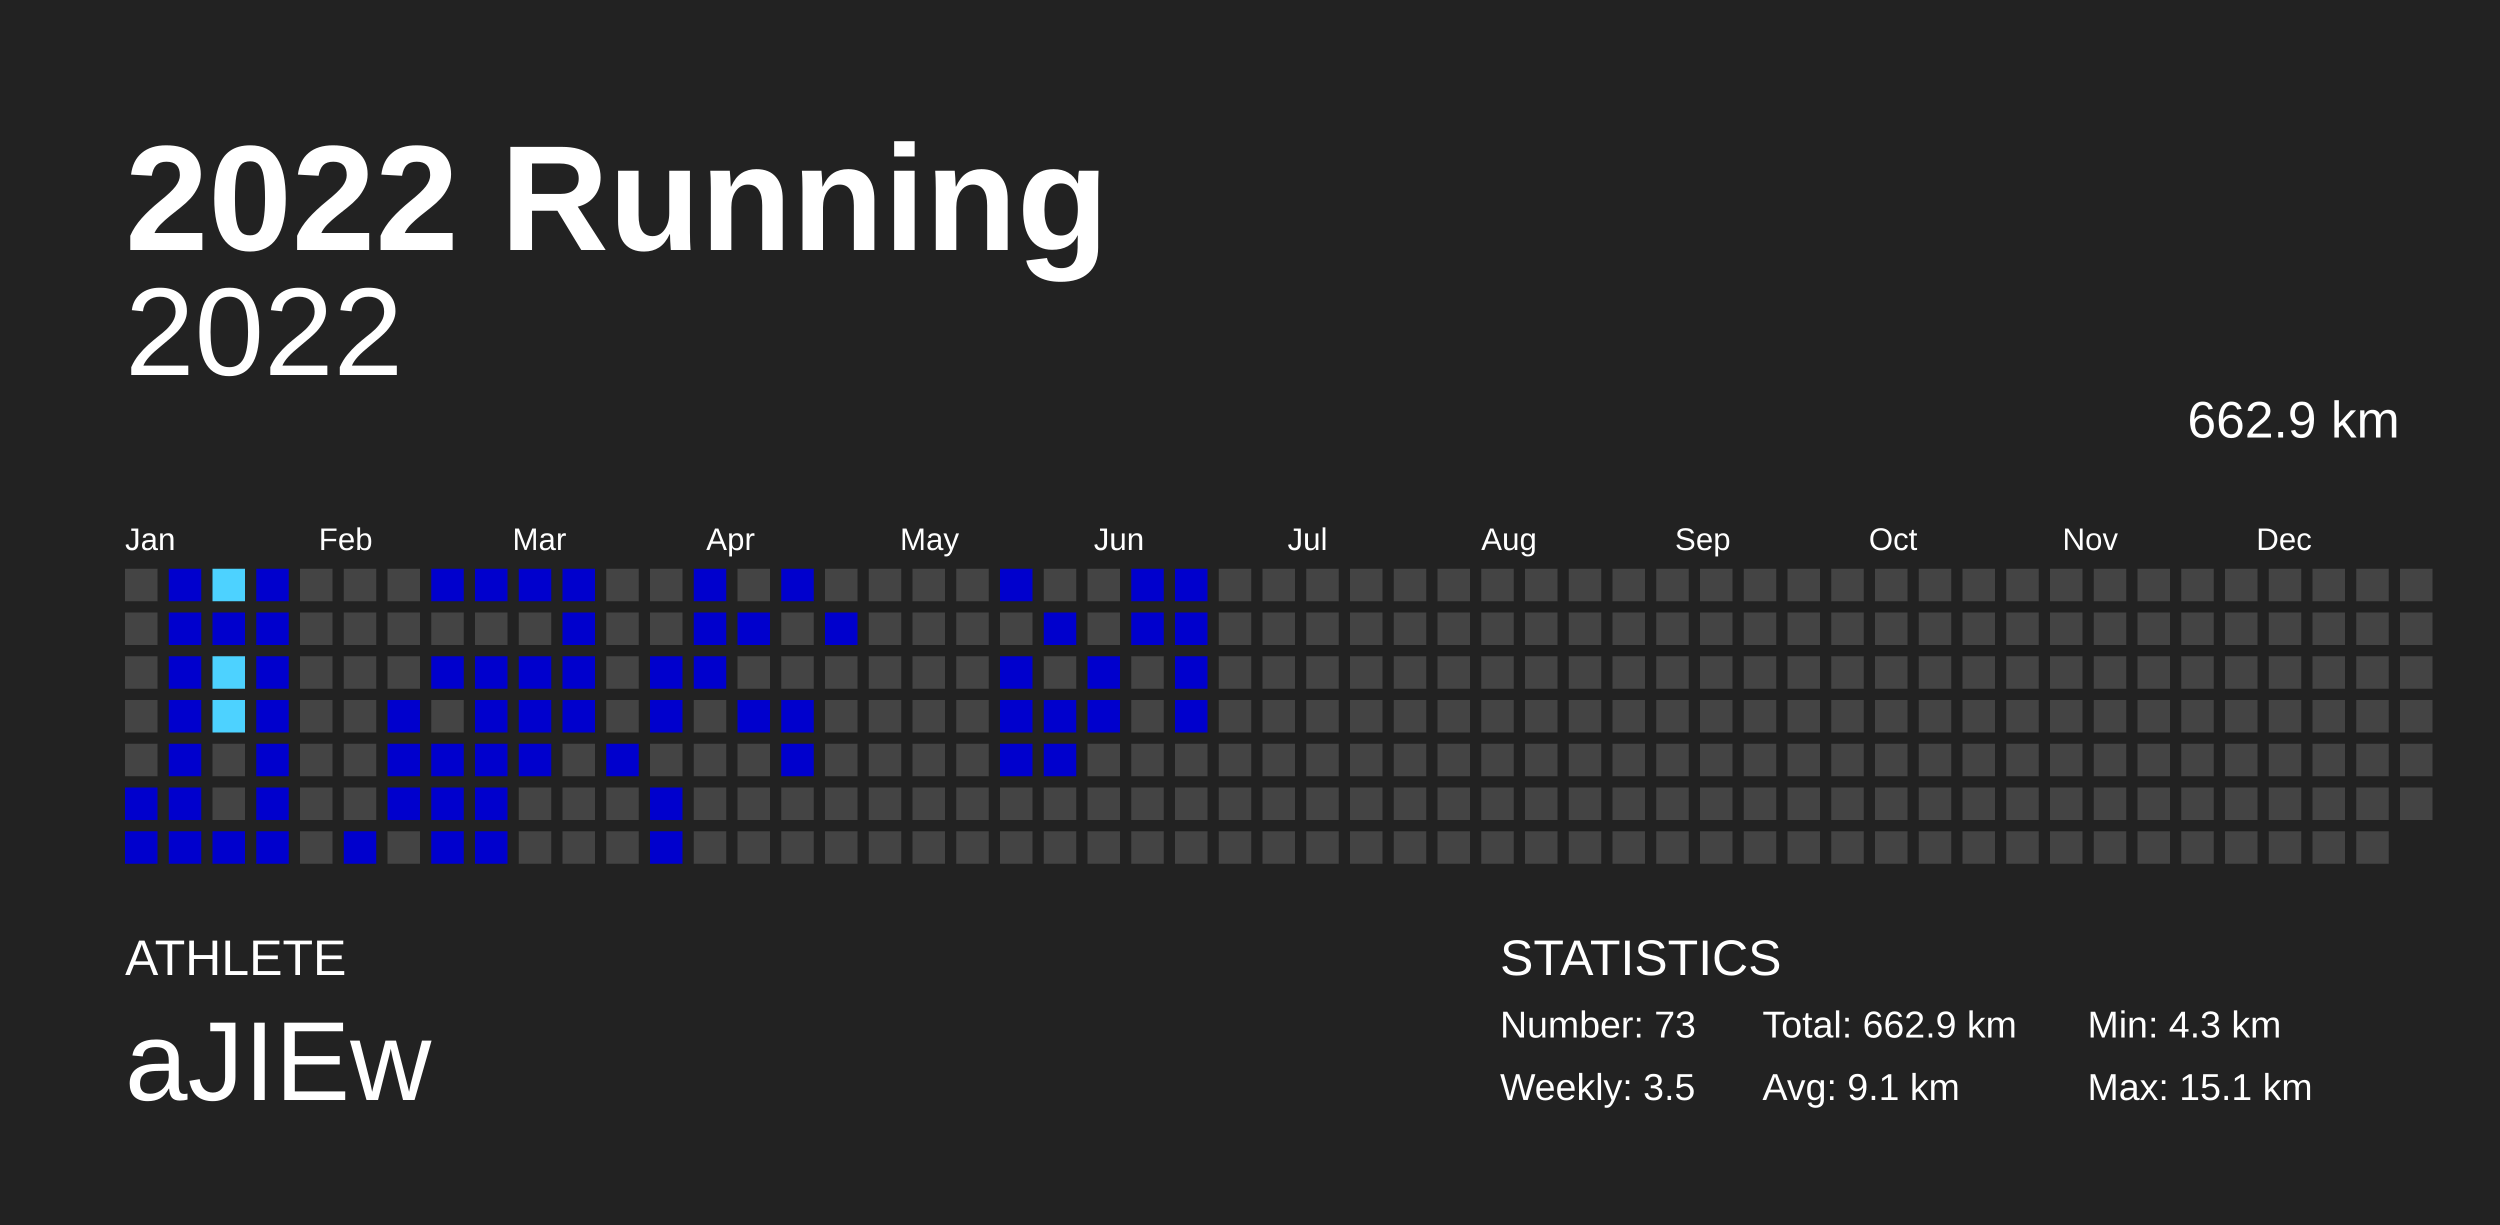
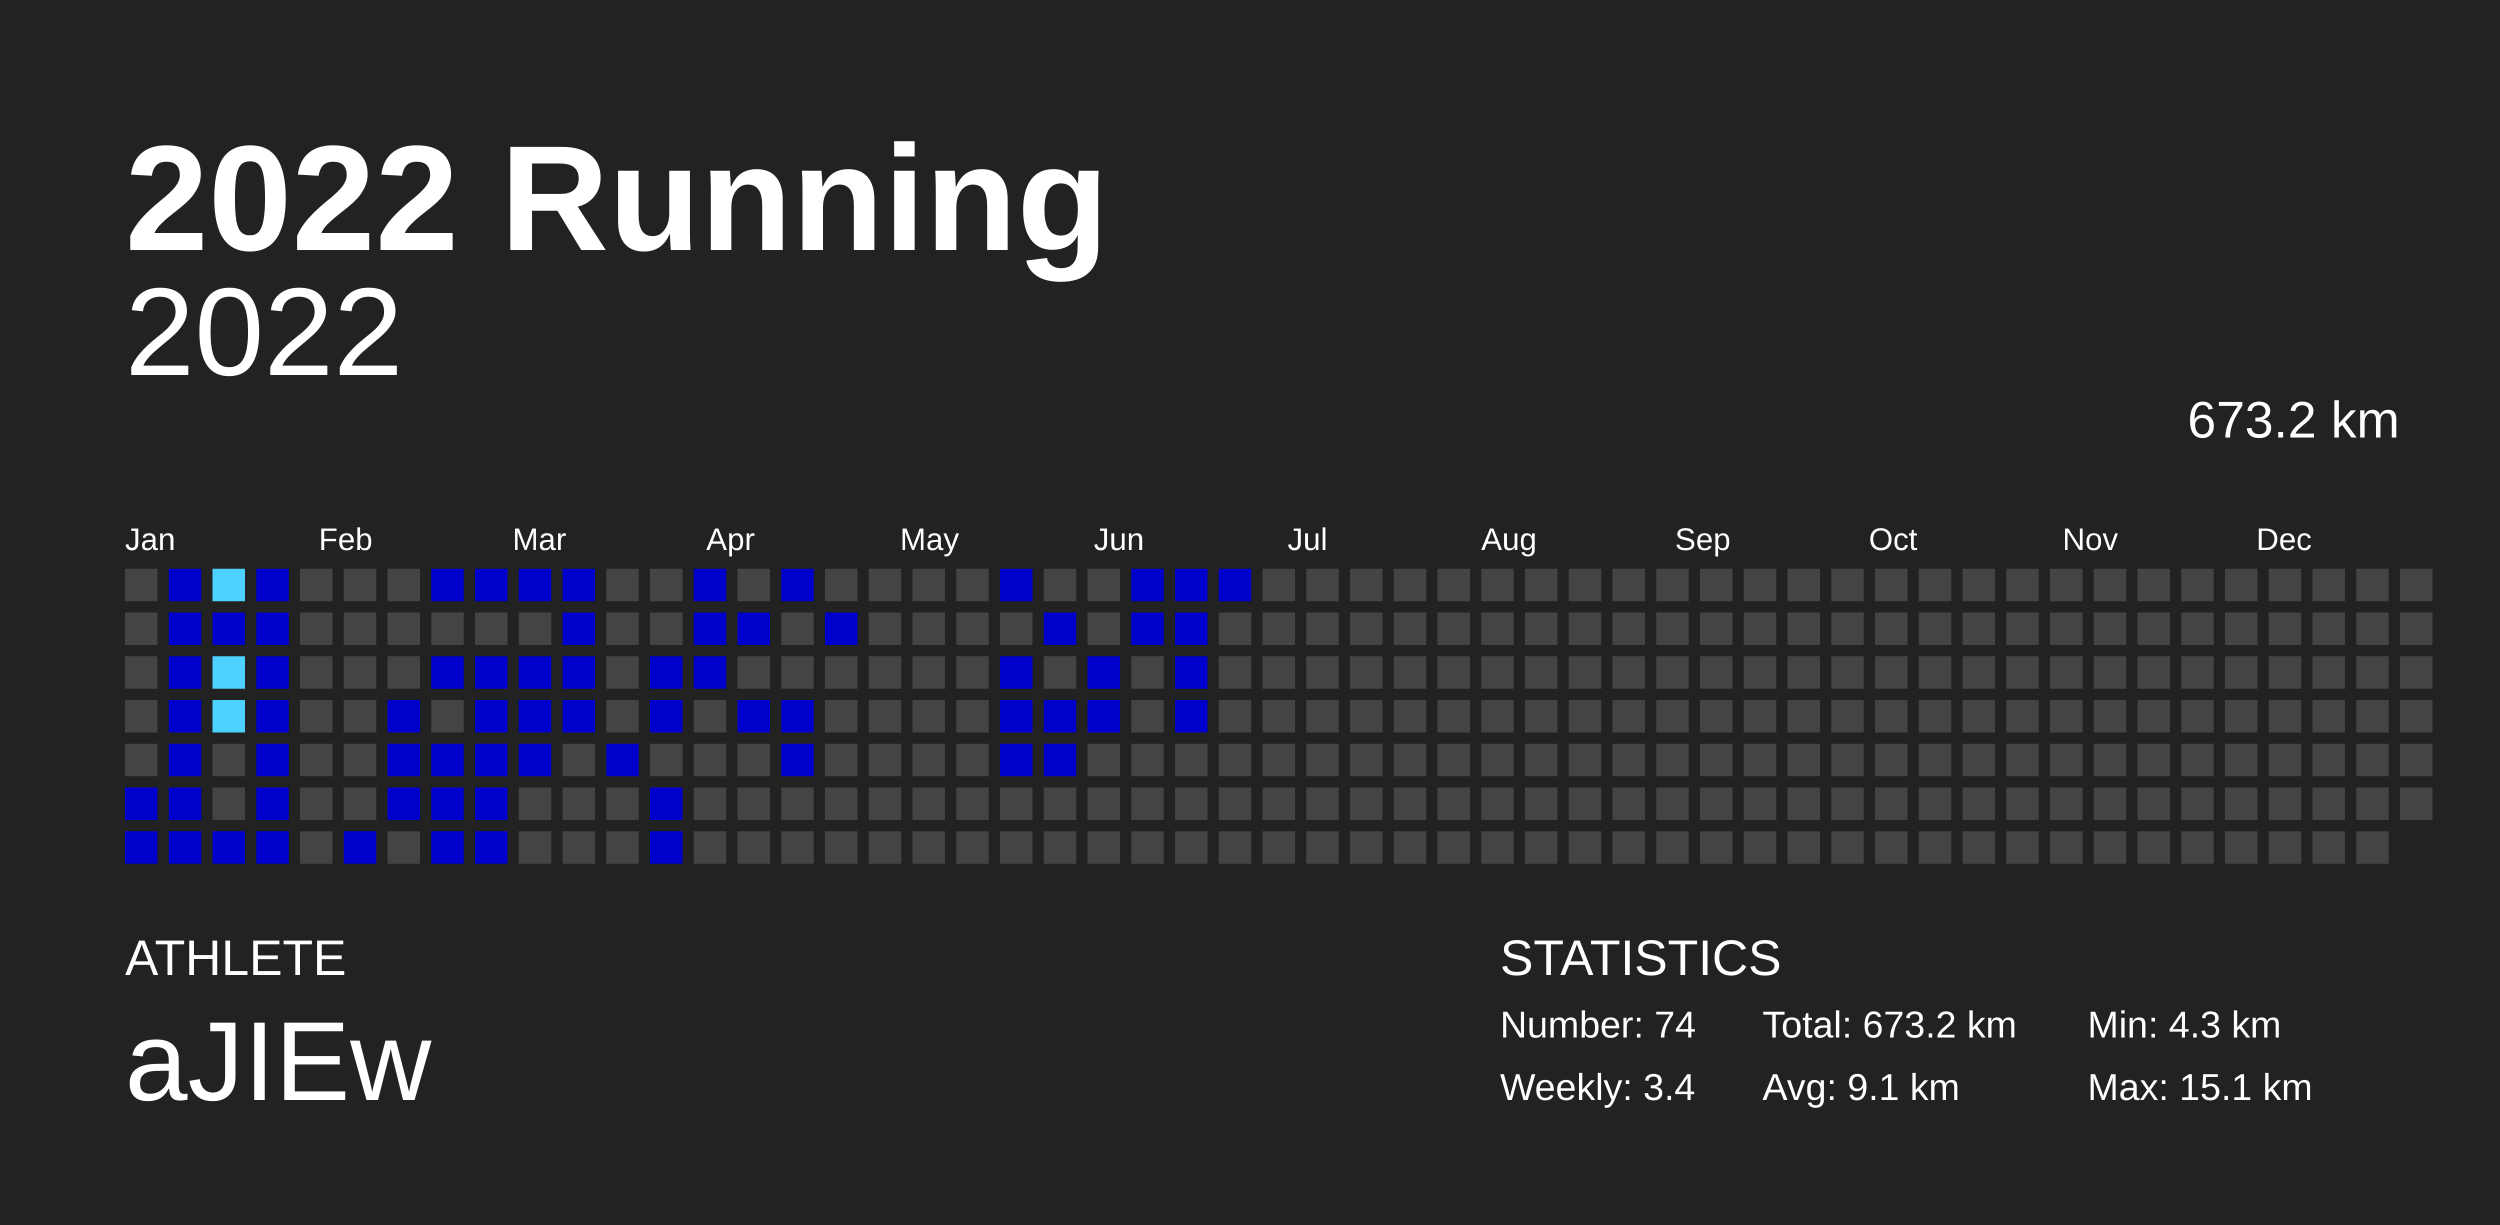
<svg xmlns="http://www.w3.org/2000/svg" baseProfile="full" height="98mm" version="1.1" viewBox="0,0,200,98" width="200mm">
  <defs />
  <rect fill="#222222" height="98" width="200" x="0" y="0" />
  <text fill="#FFFFFF" style="font-size:12px; font-family:Arial; font-weight:bold;" x="10" y="20">2022 Running</text>
  <text fill="#FFFFFF" style="font-size:4px; font-family:Arial" x="10" y="78">ATHLETE</text>
  <text fill="#FFFFFF" style="font-size:9px; font-family:Arial" x="10" y="88">aJIEw</text>
  <text fill="#FFFFFF" style="font-size:4px; font-family:Arial" x="120" y="78">STATISTICS</text>
-   <text fill="#FFFFFF" style="font-size:3px; font-family:Arial" x="120" y="83">Number: 73</text>
-   <text fill="#FFFFFF" style="font-size:3px; font-family:Arial" x="120" y="88">Weekly: 3.5</text>
-   <text fill="#FFFFFF" style="font-size:3px; font-family:Arial" x="141" y="83">Total: 662.9 km</text>
+   <text fill="#FFFFFF" style="font-size:3px; font-family:Arial" x="120" y="83">Number: 74</text>
+   <text fill="#FFFFFF" style="font-size:3px; font-family:Arial" x="120" y="88">Weekly: 3.4</text>
+   <text fill="#FFFFFF" style="font-size:3px; font-family:Arial" x="141" y="83">Total: 673.2 km</text>
  <text fill="#FFFFFF" style="font-size:3px; font-family:Arial" x="141" y="88">Avg: 9.1 km</text>
  <text fill="#FFFFFF" style="font-size:3px; font-family:Arial" x="167" y="83">Min: 4.3 km</text>
  <text fill="#FFFFFF" style="font-size:3px; font-family:Arial" x="167" y="88">Max: 15.1 km</text>
  <text alignment-baseline="hanging" fill="#FFFFFF" style="font-size:10.0px; font-family:Arial;" x="10" y="30">2022</text>
-   <text alignment-baseline="hanging" fill="#FFFFFF" style="font-size:4.125px; font-family:Arial;" x="175" y="35">662.9 km</text>
+   <text alignment-baseline="hanging" fill="#FFFFFF" style="font-size:4.125px; font-family:Arial;" x="175" y="35">673.2 km</text>
  <text fill="#FFFFFF" style="font-size:2.5px; font-family:Arial" x="10.0" y="44">Jan</text>
  <text fill="#FFFFFF" style="font-size:2.5px; font-family:Arial" x="25.5" y="44">Feb</text>
  <text fill="#FFFFFF" style="font-size:2.5px; font-family:Arial" x="41.0" y="44">Mar</text>
  <text fill="#FFFFFF" style="font-size:2.5px; font-family:Arial" x="56.5" y="44">Apr</text>
  <text fill="#FFFFFF" style="font-size:2.5px; font-family:Arial" x="72.0" y="44">May</text>
  <text fill="#FFFFFF" style="font-size:2.5px; font-family:Arial" x="87.5" y="44">Jun</text>
  <text fill="#FFFFFF" style="font-size:2.5px; font-family:Arial" x="103.0" y="44">Jul</text>
  <text fill="#FFFFFF" style="font-size:2.5px; font-family:Arial" x="118.5" y="44">Aug</text>
  <text fill="#FFFFFF" style="font-size:2.5px; font-family:Arial" x="134.0" y="44">Sep</text>
  <text fill="#FFFFFF" style="font-size:2.5px; font-family:Arial" x="149.5" y="44">Oct</text>
  <text fill="#FFFFFF" style="font-size:2.5px; font-family:Arial" x="165.0" y="44">Nov</text>
  <text fill="#FFFFFF" style="font-size:2.5px; font-family:Arial" x="180.5" y="44">Dec</text>
  <rect fill="#444444" height="2.6" width="2.6" x="10.0" y="45.5" />
  <rect fill="#444444" height="2.6" width="2.6" x="10.0" y="49.0" />
  <rect fill="#444444" height="2.6" width="2.6" x="10.0" y="52.5" />
  <rect fill="#444444" height="2.6" width="2.6" x="10.0" y="56.0" />
  <rect fill="#444444" height="2.6" width="2.6" x="10.0" y="59.5" />
  <rect fill="mediumblue" height="2.6" width="2.6" x="10.0" y="63.0" />
  <rect fill="mediumblue" height="2.6" width="2.6" x="10.0" y="66.5" />
  <rect fill="mediumblue" height="2.6" width="2.6" x="13.5" y="45.5" />
  <rect fill="mediumblue" height="2.6" width="2.6" x="13.5" y="49.0" />
  <rect fill="mediumblue" height="2.6" width="2.6" x="13.5" y="52.5" />
  <rect fill="mediumblue" height="2.6" width="2.6" x="13.5" y="56.0" />
  <rect fill="mediumblue" height="2.6" width="2.6" x="13.5" y="59.5" />
  <rect fill="mediumblue" height="2.6" width="2.6" x="13.5" y="63.0" />
  <rect fill="mediumblue" height="2.6" width="2.6" x="13.5" y="66.5" />
  <rect fill="#4dd2ff" height="2.6" width="2.6" x="17.0" y="45.5" />
  <rect fill="mediumblue" height="2.6" width="2.6" x="17.0" y="49.0" />
  <rect fill="#4dd2ff" height="2.6" width="2.6" x="17.0" y="52.5" />
  <rect fill="#4dd2ff" height="2.6" width="2.6" x="17.0" y="56.0" />
  <rect fill="#444444" height="2.6" width="2.6" x="17.0" y="59.5" />
  <rect fill="#444444" height="2.6" width="2.6" x="17.0" y="63.0" />
  <rect fill="mediumblue" height="2.6" width="2.6" x="17.0" y="66.5" />
  <rect fill="mediumblue" height="2.6" width="2.6" x="20.5" y="45.5" />
  <rect fill="mediumblue" height="2.6" width="2.6" x="20.5" y="49.0" />
  <rect fill="mediumblue" height="2.6" width="2.6" x="20.5" y="52.5" />
  <rect fill="mediumblue" height="2.6" width="2.6" x="20.5" y="56.0" />
  <rect fill="mediumblue" height="2.6" width="2.6" x="20.5" y="59.5" />
  <rect fill="mediumblue" height="2.6" width="2.6" x="20.5" y="63.0" />
  <rect fill="mediumblue" height="2.6" width="2.6" x="20.5" y="66.5" />
  <rect fill="#444444" height="2.6" width="2.6" x="24.0" y="45.5" />
  <rect fill="#444444" height="2.6" width="2.6" x="24.0" y="49.0" />
  <rect fill="#444444" height="2.6" width="2.6" x="24.0" y="52.5" />
  <rect fill="#444444" height="2.6" width="2.6" x="24.0" y="56.0" />
  <rect fill="#444444" height="2.6" width="2.6" x="24.0" y="59.5" />
  <rect fill="#444444" height="2.6" width="2.6" x="24.0" y="63.0" />
  <rect fill="#444444" height="2.6" width="2.6" x="24.0" y="66.5" />
  <rect fill="#444444" height="2.6" width="2.6" x="27.5" y="45.5" />
  <rect fill="#444444" height="2.6" width="2.6" x="27.5" y="49.0" />
  <rect fill="#444444" height="2.6" width="2.6" x="27.5" y="52.5" />
  <rect fill="#444444" height="2.6" width="2.6" x="27.5" y="56.0" />
  <rect fill="#444444" height="2.6" width="2.6" x="27.5" y="59.5" />
  <rect fill="#444444" height="2.6" width="2.6" x="27.5" y="63.0" />
  <rect fill="mediumblue" height="2.6" width="2.6" x="27.5" y="66.5" />
  <rect fill="#444444" height="2.6" width="2.6" x="31.0" y="45.5" />
  <rect fill="#444444" height="2.6" width="2.6" x="31.0" y="49.0" />
  <rect fill="#444444" height="2.6" width="2.6" x="31.0" y="52.5" />
  <rect fill="mediumblue" height="2.6" width="2.6" x="31.0" y="56.0" />
  <rect fill="mediumblue" height="2.6" width="2.6" x="31.0" y="59.5" />
  <rect fill="mediumblue" height="2.6" width="2.6" x="31.0" y="63.0" />
  <rect fill="#444444" height="2.6" width="2.6" x="31.0" y="66.5" />
  <rect fill="mediumblue" height="2.6" width="2.6" x="34.5" y="45.5" />
  <rect fill="#444444" height="2.6" width="2.6" x="34.5" y="49.0" />
  <rect fill="mediumblue" height="2.6" width="2.6" x="34.5" y="52.5" />
  <rect fill="#444444" height="2.6" width="2.6" x="34.5" y="56.0" />
  <rect fill="mediumblue" height="2.6" width="2.6" x="34.5" y="59.5" />
  <rect fill="mediumblue" height="2.6" width="2.6" x="34.5" y="63.0" />
  <rect fill="mediumblue" height="2.6" width="2.6" x="34.5" y="66.5" />
  <rect fill="mediumblue" height="2.6" width="2.6" x="38.0" y="45.5" />
  <rect fill="#444444" height="2.6" width="2.6" x="38.0" y="49.0" />
  <rect fill="mediumblue" height="2.6" width="2.6" x="38.0" y="52.5" />
  <rect fill="mediumblue" height="2.6" width="2.6" x="38.0" y="56.0" />
  <rect fill="mediumblue" height="2.6" width="2.6" x="38.0" y="59.5" />
  <rect fill="mediumblue" height="2.6" width="2.6" x="38.0" y="63.0" />
  <rect fill="mediumblue" height="2.6" width="2.6" x="38.0" y="66.5" />
  <rect fill="mediumblue" height="2.6" width="2.6" x="41.5" y="45.5" />
  <rect fill="#444444" height="2.6" width="2.6" x="41.5" y="49.0" />
  <rect fill="mediumblue" height="2.6" width="2.6" x="41.5" y="52.5" />
  <rect fill="mediumblue" height="2.6" width="2.6" x="41.5" y="56.0" />
  <rect fill="mediumblue" height="2.6" width="2.6" x="41.5" y="59.5" />
  <rect fill="#444444" height="2.6" width="2.6" x="41.5" y="63.0" />
  <rect fill="#444444" height="2.6" width="2.6" x="41.5" y="66.5" />
  <rect fill="mediumblue" height="2.6" width="2.6" x="45.0" y="45.5" />
  <rect fill="mediumblue" height="2.6" width="2.6" x="45.0" y="49.0" />
  <rect fill="mediumblue" height="2.6" width="2.6" x="45.0" y="52.5" />
  <rect fill="mediumblue" height="2.6" width="2.6" x="45.0" y="56.0" />
  <rect fill="#444444" height="2.6" width="2.6" x="45.0" y="59.5" />
  <rect fill="#444444" height="2.6" width="2.6" x="45.0" y="63.0" />
  <rect fill="#444444" height="2.6" width="2.6" x="45.0" y="66.5" />
  <rect fill="#444444" height="2.6" width="2.6" x="48.5" y="45.5" />
  <rect fill="#444444" height="2.6" width="2.6" x="48.5" y="49.0" />
  <rect fill="#444444" height="2.6" width="2.6" x="48.5" y="52.5" />
  <rect fill="#444444" height="2.6" width="2.6" x="48.5" y="56.0" />
  <rect fill="mediumblue" height="2.6" width="2.6" x="48.5" y="59.5" />
  <rect fill="#444444" height="2.6" width="2.6" x="48.5" y="63.0" />
  <rect fill="#444444" height="2.6" width="2.6" x="48.5" y="66.5" />
  <rect fill="#444444" height="2.6" width="2.6" x="52.0" y="45.5" />
  <rect fill="#444444" height="2.6" width="2.6" x="52.0" y="49.0" />
  <rect fill="mediumblue" height="2.6" width="2.6" x="52.0" y="52.5" />
  <rect fill="mediumblue" height="2.6" width="2.6" x="52.0" y="56.0" />
  <rect fill="#444444" height="2.6" width="2.6" x="52.0" y="59.5" />
  <rect fill="mediumblue" height="2.6" width="2.6" x="52.0" y="63.0" />
  <rect fill="mediumblue" height="2.6" width="2.6" x="52.0" y="66.5" />
  <rect fill="mediumblue" height="2.6" width="2.6" x="55.5" y="45.5" />
  <rect fill="mediumblue" height="2.6" width="2.6" x="55.5" y="49.0" />
  <rect fill="mediumblue" height="2.6" width="2.6" x="55.5" y="52.5" />
  <rect fill="#444444" height="2.6" width="2.6" x="55.5" y="56.0" />
  <rect fill="#444444" height="2.6" width="2.6" x="55.5" y="59.5" />
  <rect fill="#444444" height="2.6" width="2.6" x="55.5" y="63.0" />
  <rect fill="#444444" height="2.6" width="2.6" x="55.5" y="66.5" />
  <rect fill="#444444" height="2.6" width="2.6" x="59.0" y="45.5" />
  <rect fill="mediumblue" height="2.6" width="2.6" x="59.0" y="49.0" />
  <rect fill="#444444" height="2.6" width="2.6" x="59.0" y="52.5" />
  <rect fill="mediumblue" height="2.6" width="2.6" x="59.0" y="56.0" />
  <rect fill="#444444" height="2.6" width="2.6" x="59.0" y="59.5" />
  <rect fill="#444444" height="2.6" width="2.6" x="59.0" y="63.0" />
  <rect fill="#444444" height="2.6" width="2.6" x="59.0" y="66.5" />
  <rect fill="mediumblue" height="2.6" width="2.6" x="62.5" y="45.5" />
  <rect fill="#444444" height="2.6" width="2.6" x="62.5" y="49.0" />
  <rect fill="#444444" height="2.6" width="2.6" x="62.5" y="52.5" />
  <rect fill="mediumblue" height="2.6" width="2.6" x="62.5" y="56.0" />
  <rect fill="mediumblue" height="2.6" width="2.6" x="62.5" y="59.5" />
  <rect fill="#444444" height="2.6" width="2.6" x="62.5" y="63.0" />
  <rect fill="#444444" height="2.6" width="2.6" x="62.5" y="66.5" />
  <rect fill="#444444" height="2.6" width="2.6" x="66.0" y="45.5" />
  <rect fill="mediumblue" height="2.6" width="2.6" x="66.0" y="49.0" />
  <rect fill="#444444" height="2.6" width="2.6" x="66.0" y="52.5" />
  <rect fill="#444444" height="2.6" width="2.6" x="66.0" y="56.0" />
  <rect fill="#444444" height="2.6" width="2.6" x="66.0" y="59.5" />
  <rect fill="#444444" height="2.6" width="2.6" x="66.0" y="63.0" />
  <rect fill="#444444" height="2.6" width="2.6" x="66.0" y="66.5" />
  <rect fill="#444444" height="2.6" width="2.6" x="69.5" y="45.5" />
  <rect fill="#444444" height="2.6" width="2.6" x="69.5" y="49.0" />
  <rect fill="#444444" height="2.6" width="2.6" x="69.5" y="52.5" />
  <rect fill="#444444" height="2.6" width="2.6" x="69.5" y="56.0" />
  <rect fill="#444444" height="2.6" width="2.6" x="69.5" y="59.5" />
  <rect fill="#444444" height="2.6" width="2.6" x="69.5" y="63.0" />
  <rect fill="#444444" height="2.6" width="2.6" x="69.5" y="66.5" />
  <rect fill="#444444" height="2.6" width="2.6" x="73.0" y="45.5" />
  <rect fill="#444444" height="2.6" width="2.6" x="73.0" y="49.0" />
  <rect fill="#444444" height="2.6" width="2.6" x="73.0" y="52.5" />
  <rect fill="#444444" height="2.6" width="2.6" x="73.0" y="56.0" />
  <rect fill="#444444" height="2.6" width="2.6" x="73.0" y="59.5" />
  <rect fill="#444444" height="2.6" width="2.6" x="73.0" y="63.0" />
  <rect fill="#444444" height="2.6" width="2.6" x="73.0" y="66.5" />
  <rect fill="#444444" height="2.6" width="2.6" x="76.5" y="45.5" />
  <rect fill="#444444" height="2.6" width="2.6" x="76.5" y="49.0" />
  <rect fill="#444444" height="2.6" width="2.6" x="76.5" y="52.5" />
  <rect fill="#444444" height="2.6" width="2.6" x="76.5" y="56.0" />
  <rect fill="#444444" height="2.6" width="2.6" x="76.5" y="59.5" />
  <rect fill="#444444" height="2.6" width="2.6" x="76.5" y="63.0" />
  <rect fill="#444444" height="2.6" width="2.6" x="76.5" y="66.5" />
  <rect fill="mediumblue" height="2.6" width="2.6" x="80.0" y="45.5" />
  <rect fill="#444444" height="2.6" width="2.6" x="80.0" y="49.0" />
  <rect fill="mediumblue" height="2.6" width="2.6" x="80.0" y="52.5" />
  <rect fill="mediumblue" height="2.6" width="2.6" x="80.0" y="56.0" />
  <rect fill="mediumblue" height="2.6" width="2.6" x="80.0" y="59.5" />
  <rect fill="#444444" height="2.6" width="2.6" x="80.0" y="63.0" />
  <rect fill="#444444" height="2.6" width="2.6" x="80.0" y="66.5" />
  <rect fill="#444444" height="2.6" width="2.6" x="83.5" y="45.5" />
  <rect fill="mediumblue" height="2.6" width="2.6" x="83.5" y="49.0" />
  <rect fill="#444444" height="2.6" width="2.6" x="83.5" y="52.5" />
  <rect fill="mediumblue" height="2.6" width="2.6" x="83.5" y="56.0" />
  <rect fill="mediumblue" height="2.6" width="2.6" x="83.5" y="59.5" />
  <rect fill="#444444" height="2.6" width="2.6" x="83.5" y="63.0" />
  <rect fill="#444444" height="2.6" width="2.6" x="83.5" y="66.5" />
  <rect fill="#444444" height="2.6" width="2.6" x="87.0" y="45.5" />
  <rect fill="#444444" height="2.6" width="2.6" x="87.0" y="49.0" />
  <rect fill="mediumblue" height="2.6" width="2.6" x="87.0" y="52.5" />
  <rect fill="mediumblue" height="2.6" width="2.6" x="87.0" y="56.0" />
  <rect fill="#444444" height="2.6" width="2.6" x="87.0" y="59.5" />
  <rect fill="#444444" height="2.6" width="2.6" x="87.0" y="63.0" />
  <rect fill="#444444" height="2.6" width="2.6" x="87.0" y="66.5" />
  <rect fill="mediumblue" height="2.6" width="2.6" x="90.5" y="45.5" />
  <rect fill="mediumblue" height="2.6" width="2.6" x="90.5" y="49.0" />
  <rect fill="#444444" height="2.6" width="2.6" x="90.5" y="52.5" />
  <rect fill="#444444" height="2.6" width="2.6" x="90.5" y="56.0" />
  <rect fill="#444444" height="2.6" width="2.6" x="90.5" y="59.5" />
  <rect fill="#444444" height="2.6" width="2.6" x="90.5" y="63.0" />
  <rect fill="#444444" height="2.6" width="2.6" x="90.5" y="66.5" />
  <rect fill="mediumblue" height="2.6" width="2.6" x="94.0" y="45.5" />
  <rect fill="mediumblue" height="2.6" width="2.6" x="94.0" y="49.0" />
  <rect fill="mediumblue" height="2.6" width="2.6" x="94.0" y="52.5" />
  <rect fill="mediumblue" height="2.6" width="2.6" x="94.0" y="56.0" />
  <rect fill="#444444" height="2.6" width="2.6" x="94.0" y="59.5" />
  <rect fill="#444444" height="2.6" width="2.6" x="94.0" y="63.0" />
  <rect fill="#444444" height="2.6" width="2.6" x="94.0" y="66.5" />
-   <rect fill="#444444" height="2.6" width="2.6" x="97.5" y="45.5" />
+   <rect fill="mediumblue" height="2.6" width="2.6" x="97.5" y="45.5" />
  <rect fill="#444444" height="2.6" width="2.6" x="97.5" y="49.0" />
  <rect fill="#444444" height="2.6" width="2.6" x="97.5" y="52.5" />
  <rect fill="#444444" height="2.6" width="2.6" x="97.5" y="56.0" />
  <rect fill="#444444" height="2.6" width="2.6" x="97.5" y="59.5" />
  <rect fill="#444444" height="2.6" width="2.6" x="97.5" y="63.0" />
  <rect fill="#444444" height="2.6" width="2.6" x="97.5" y="66.5" />
  <rect fill="#444444" height="2.6" width="2.6" x="101.0" y="45.5" />
  <rect fill="#444444" height="2.6" width="2.6" x="101.0" y="49.0" />
  <rect fill="#444444" height="2.6" width="2.6" x="101.0" y="52.5" />
  <rect fill="#444444" height="2.6" width="2.6" x="101.0" y="56.0" />
  <rect fill="#444444" height="2.6" width="2.6" x="101.0" y="59.5" />
  <rect fill="#444444" height="2.6" width="2.6" x="101.0" y="63.0" />
  <rect fill="#444444" height="2.6" width="2.6" x="101.0" y="66.5" />
  <rect fill="#444444" height="2.6" width="2.6" x="104.5" y="45.5" />
  <rect fill="#444444" height="2.6" width="2.6" x="104.5" y="49.0" />
  <rect fill="#444444" height="2.6" width="2.6" x="104.5" y="52.5" />
  <rect fill="#444444" height="2.6" width="2.6" x="104.5" y="56.0" />
  <rect fill="#444444" height="2.6" width="2.6" x="104.5" y="59.5" />
  <rect fill="#444444" height="2.6" width="2.6" x="104.5" y="63.0" />
  <rect fill="#444444" height="2.6" width="2.6" x="104.5" y="66.5" />
  <rect fill="#444444" height="2.6" width="2.6" x="108.0" y="45.5" />
  <rect fill="#444444" height="2.6" width="2.6" x="108.0" y="49.0" />
  <rect fill="#444444" height="2.6" width="2.6" x="108.0" y="52.5" />
  <rect fill="#444444" height="2.6" width="2.6" x="108.0" y="56.0" />
  <rect fill="#444444" height="2.6" width="2.6" x="108.0" y="59.5" />
  <rect fill="#444444" height="2.6" width="2.6" x="108.0" y="63.0" />
  <rect fill="#444444" height="2.6" width="2.6" x="108.0" y="66.5" />
  <rect fill="#444444" height="2.6" width="2.6" x="111.5" y="45.5" />
  <rect fill="#444444" height="2.6" width="2.6" x="111.5" y="49.0" />
  <rect fill="#444444" height="2.6" width="2.6" x="111.5" y="52.5" />
  <rect fill="#444444" height="2.6" width="2.6" x="111.5" y="56.0" />
  <rect fill="#444444" height="2.6" width="2.6" x="111.5" y="59.5" />
  <rect fill="#444444" height="2.6" width="2.6" x="111.5" y="63.0" />
  <rect fill="#444444" height="2.6" width="2.6" x="111.5" y="66.5" />
  <rect fill="#444444" height="2.6" width="2.6" x="115.0" y="45.5" />
  <rect fill="#444444" height="2.6" width="2.6" x="115.0" y="49.0" />
  <rect fill="#444444" height="2.6" width="2.6" x="115.0" y="52.5" />
  <rect fill="#444444" height="2.6" width="2.6" x="115.0" y="56.0" />
  <rect fill="#444444" height="2.6" width="2.6" x="115.0" y="59.5" />
  <rect fill="#444444" height="2.6" width="2.6" x="115.0" y="63.0" />
  <rect fill="#444444" height="2.6" width="2.6" x="115.0" y="66.5" />
  <rect fill="#444444" height="2.6" width="2.6" x="118.5" y="45.5" />
  <rect fill="#444444" height="2.6" width="2.6" x="118.5" y="49.0" />
  <rect fill="#444444" height="2.6" width="2.6" x="118.5" y="52.5" />
  <rect fill="#444444" height="2.6" width="2.6" x="118.5" y="56.0" />
  <rect fill="#444444" height="2.6" width="2.6" x="118.5" y="59.5" />
  <rect fill="#444444" height="2.6" width="2.6" x="118.5" y="63.0" />
  <rect fill="#444444" height="2.6" width="2.6" x="118.5" y="66.5" />
  <rect fill="#444444" height="2.6" width="2.6" x="122.0" y="45.5" />
  <rect fill="#444444" height="2.6" width="2.6" x="122.0" y="49.0" />
  <rect fill="#444444" height="2.6" width="2.6" x="122.0" y="52.5" />
  <rect fill="#444444" height="2.6" width="2.6" x="122.0" y="56.0" />
  <rect fill="#444444" height="2.6" width="2.6" x="122.0" y="59.5" />
  <rect fill="#444444" height="2.6" width="2.6" x="122.0" y="63.0" />
  <rect fill="#444444" height="2.6" width="2.6" x="122.0" y="66.5" />
  <rect fill="#444444" height="2.6" width="2.6" x="125.5" y="45.5" />
  <rect fill="#444444" height="2.6" width="2.6" x="125.5" y="49.0" />
  <rect fill="#444444" height="2.6" width="2.6" x="125.5" y="52.5" />
  <rect fill="#444444" height="2.6" width="2.6" x="125.5" y="56.0" />
  <rect fill="#444444" height="2.6" width="2.6" x="125.5" y="59.5" />
  <rect fill="#444444" height="2.6" width="2.6" x="125.5" y="63.0" />
  <rect fill="#444444" height="2.6" width="2.6" x="125.5" y="66.5" />
  <rect fill="#444444" height="2.6" width="2.6" x="129.0" y="45.5" />
  <rect fill="#444444" height="2.6" width="2.6" x="129.0" y="49.0" />
  <rect fill="#444444" height="2.6" width="2.6" x="129.0" y="52.5" />
  <rect fill="#444444" height="2.6" width="2.6" x="129.0" y="56.0" />
  <rect fill="#444444" height="2.6" width="2.6" x="129.0" y="59.5" />
  <rect fill="#444444" height="2.6" width="2.6" x="129.0" y="63.0" />
  <rect fill="#444444" height="2.6" width="2.6" x="129.0" y="66.5" />
  <rect fill="#444444" height="2.6" width="2.6" x="132.5" y="45.5" />
  <rect fill="#444444" height="2.6" width="2.6" x="132.5" y="49.0" />
  <rect fill="#444444" height="2.6" width="2.6" x="132.5" y="52.5" />
  <rect fill="#444444" height="2.6" width="2.6" x="132.5" y="56.0" />
  <rect fill="#444444" height="2.6" width="2.6" x="132.5" y="59.5" />
  <rect fill="#444444" height="2.6" width="2.6" x="132.5" y="63.0" />
  <rect fill="#444444" height="2.6" width="2.6" x="132.5" y="66.5" />
  <rect fill="#444444" height="2.6" width="2.6" x="136.0" y="45.5" />
  <rect fill="#444444" height="2.6" width="2.6" x="136.0" y="49.0" />
  <rect fill="#444444" height="2.6" width="2.6" x="136.0" y="52.5" />
  <rect fill="#444444" height="2.6" width="2.6" x="136.0" y="56.0" />
  <rect fill="#444444" height="2.6" width="2.6" x="136.0" y="59.5" />
  <rect fill="#444444" height="2.6" width="2.6" x="136.0" y="63.0" />
  <rect fill="#444444" height="2.6" width="2.6" x="136.0" y="66.5" />
  <rect fill="#444444" height="2.6" width="2.6" x="139.5" y="45.5" />
  <rect fill="#444444" height="2.6" width="2.6" x="139.5" y="49.0" />
  <rect fill="#444444" height="2.6" width="2.6" x="139.5" y="52.5" />
  <rect fill="#444444" height="2.6" width="2.6" x="139.5" y="56.0" />
  <rect fill="#444444" height="2.6" width="2.6" x="139.5" y="59.5" />
  <rect fill="#444444" height="2.6" width="2.6" x="139.5" y="63.0" />
  <rect fill="#444444" height="2.6" width="2.6" x="139.5" y="66.5" />
  <rect fill="#444444" height="2.6" width="2.6" x="143.0" y="45.5" />
  <rect fill="#444444" height="2.6" width="2.6" x="143.0" y="49.0" />
  <rect fill="#444444" height="2.6" width="2.6" x="143.0" y="52.5" />
  <rect fill="#444444" height="2.6" width="2.6" x="143.0" y="56.0" />
  <rect fill="#444444" height="2.6" width="2.6" x="143.0" y="59.5" />
  <rect fill="#444444" height="2.6" width="2.6" x="143.0" y="63.0" />
  <rect fill="#444444" height="2.6" width="2.6" x="143.0" y="66.5" />
  <rect fill="#444444" height="2.6" width="2.6" x="146.5" y="45.5" />
  <rect fill="#444444" height="2.6" width="2.6" x="146.5" y="49.0" />
  <rect fill="#444444" height="2.6" width="2.6" x="146.5" y="52.5" />
  <rect fill="#444444" height="2.6" width="2.6" x="146.5" y="56.0" />
  <rect fill="#444444" height="2.6" width="2.6" x="146.5" y="59.5" />
  <rect fill="#444444" height="2.6" width="2.6" x="146.5" y="63.0" />
  <rect fill="#444444" height="2.6" width="2.6" x="146.5" y="66.5" />
  <rect fill="#444444" height="2.6" width="2.6" x="150.0" y="45.5" />
  <rect fill="#444444" height="2.6" width="2.6" x="150.0" y="49.0" />
  <rect fill="#444444" height="2.6" width="2.6" x="150.0" y="52.5" />
  <rect fill="#444444" height="2.6" width="2.6" x="150.0" y="56.0" />
  <rect fill="#444444" height="2.6" width="2.6" x="150.0" y="59.5" />
  <rect fill="#444444" height="2.6" width="2.6" x="150.0" y="63.0" />
  <rect fill="#444444" height="2.6" width="2.6" x="150.0" y="66.5" />
  <rect fill="#444444" height="2.6" width="2.6" x="153.5" y="45.5" />
  <rect fill="#444444" height="2.6" width="2.6" x="153.5" y="49.0" />
  <rect fill="#444444" height="2.6" width="2.6" x="153.5" y="52.5" />
  <rect fill="#444444" height="2.6" width="2.6" x="153.5" y="56.0" />
  <rect fill="#444444" height="2.6" width="2.6" x="153.5" y="59.5" />
  <rect fill="#444444" height="2.6" width="2.6" x="153.5" y="63.0" />
  <rect fill="#444444" height="2.6" width="2.6" x="153.5" y="66.5" />
  <rect fill="#444444" height="2.6" width="2.6" x="157.0" y="45.5" />
  <rect fill="#444444" height="2.6" width="2.6" x="157.0" y="49.0" />
  <rect fill="#444444" height="2.6" width="2.6" x="157.0" y="52.5" />
  <rect fill="#444444" height="2.6" width="2.6" x="157.0" y="56.0" />
  <rect fill="#444444" height="2.6" width="2.6" x="157.0" y="59.5" />
  <rect fill="#444444" height="2.6" width="2.6" x="157.0" y="63.0" />
  <rect fill="#444444" height="2.6" width="2.6" x="157.0" y="66.5" />
  <rect fill="#444444" height="2.6" width="2.6" x="160.5" y="45.5" />
  <rect fill="#444444" height="2.6" width="2.6" x="160.5" y="49.0" />
  <rect fill="#444444" height="2.6" width="2.6" x="160.5" y="52.5" />
  <rect fill="#444444" height="2.6" width="2.6" x="160.5" y="56.0" />
  <rect fill="#444444" height="2.6" width="2.6" x="160.5" y="59.5" />
  <rect fill="#444444" height="2.6" width="2.6" x="160.5" y="63.0" />
  <rect fill="#444444" height="2.6" width="2.6" x="160.5" y="66.5" />
  <rect fill="#444444" height="2.6" width="2.6" x="164.0" y="45.5" />
  <rect fill="#444444" height="2.6" width="2.6" x="164.0" y="49.0" />
  <rect fill="#444444" height="2.6" width="2.6" x="164.0" y="52.5" />
  <rect fill="#444444" height="2.6" width="2.6" x="164.0" y="56.0" />
  <rect fill="#444444" height="2.6" width="2.6" x="164.0" y="59.5" />
  <rect fill="#444444" height="2.6" width="2.6" x="164.0" y="63.0" />
  <rect fill="#444444" height="2.6" width="2.6" x="164.0" y="66.5" />
  <rect fill="#444444" height="2.6" width="2.6" x="167.5" y="45.5" />
  <rect fill="#444444" height="2.6" width="2.6" x="167.5" y="49.0" />
  <rect fill="#444444" height="2.6" width="2.6" x="167.5" y="52.5" />
  <rect fill="#444444" height="2.6" width="2.6" x="167.5" y="56.0" />
  <rect fill="#444444" height="2.6" width="2.6" x="167.5" y="59.5" />
  <rect fill="#444444" height="2.6" width="2.6" x="167.5" y="63.0" />
  <rect fill="#444444" height="2.6" width="2.6" x="167.5" y="66.5" />
  <rect fill="#444444" height="2.6" width="2.6" x="171.0" y="45.5" />
  <rect fill="#444444" height="2.6" width="2.6" x="171.0" y="49.0" />
  <rect fill="#444444" height="2.6" width="2.6" x="171.0" y="52.5" />
  <rect fill="#444444" height="2.6" width="2.6" x="171.0" y="56.0" />
  <rect fill="#444444" height="2.6" width="2.6" x="171.0" y="59.5" />
  <rect fill="#444444" height="2.6" width="2.6" x="171.0" y="63.0" />
  <rect fill="#444444" height="2.6" width="2.6" x="171.0" y="66.5" />
  <rect fill="#444444" height="2.6" width="2.6" x="174.5" y="45.5" />
  <rect fill="#444444" height="2.6" width="2.6" x="174.5" y="49.0" />
  <rect fill="#444444" height="2.6" width="2.6" x="174.5" y="52.5" />
  <rect fill="#444444" height="2.6" width="2.6" x="174.5" y="56.0" />
  <rect fill="#444444" height="2.6" width="2.6" x="174.5" y="59.5" />
  <rect fill="#444444" height="2.6" width="2.6" x="174.5" y="63.0" />
  <rect fill="#444444" height="2.6" width="2.6" x="174.5" y="66.5" />
  <rect fill="#444444" height="2.6" width="2.6" x="178.0" y="45.5" />
  <rect fill="#444444" height="2.6" width="2.6" x="178.0" y="49.0" />
  <rect fill="#444444" height="2.6" width="2.6" x="178.0" y="52.5" />
  <rect fill="#444444" height="2.6" width="2.6" x="178.0" y="56.0" />
  <rect fill="#444444" height="2.6" width="2.6" x="178.0" y="59.5" />
  <rect fill="#444444" height="2.6" width="2.6" x="178.0" y="63.0" />
  <rect fill="#444444" height="2.6" width="2.6" x="178.0" y="66.5" />
  <rect fill="#444444" height="2.6" width="2.6" x="181.5" y="45.5" />
  <rect fill="#444444" height="2.6" width="2.6" x="181.5" y="49.0" />
  <rect fill="#444444" height="2.6" width="2.6" x="181.5" y="52.5" />
  <rect fill="#444444" height="2.6" width="2.6" x="181.5" y="56.0" />
  <rect fill="#444444" height="2.6" width="2.6" x="181.5" y="59.5" />
  <rect fill="#444444" height="2.6" width="2.6" x="181.5" y="63.0" />
  <rect fill="#444444" height="2.6" width="2.6" x="181.5" y="66.5" />
  <rect fill="#444444" height="2.6" width="2.6" x="185.0" y="45.5" />
  <rect fill="#444444" height="2.6" width="2.6" x="185.0" y="49.0" />
  <rect fill="#444444" height="2.6" width="2.6" x="185.0" y="52.5" />
  <rect fill="#444444" height="2.6" width="2.6" x="185.0" y="56.0" />
  <rect fill="#444444" height="2.6" width="2.6" x="185.0" y="59.5" />
  <rect fill="#444444" height="2.6" width="2.6" x="185.0" y="63.0" />
  <rect fill="#444444" height="2.6" width="2.6" x="185.0" y="66.5" />
  <rect fill="#444444" height="2.6" width="2.6" x="188.5" y="45.5" />
  <rect fill="#444444" height="2.6" width="2.6" x="188.5" y="49.0" />
  <rect fill="#444444" height="2.6" width="2.6" x="188.5" y="52.5" />
  <rect fill="#444444" height="2.6" width="2.6" x="188.5" y="56.0" />
  <rect fill="#444444" height="2.6" width="2.6" x="188.5" y="59.5" />
  <rect fill="#444444" height="2.6" width="2.6" x="188.5" y="63.0" />
  <rect fill="#444444" height="2.6" width="2.6" x="188.5" y="66.5" />
  <rect fill="#444444" height="2.6" width="2.6" x="192.0" y="45.5" />
  <rect fill="#444444" height="2.6" width="2.6" x="192.0" y="49.0" />
  <rect fill="#444444" height="2.6" width="2.6" x="192.0" y="52.5" />
  <rect fill="#444444" height="2.6" width="2.6" x="192.0" y="56.0" />
  <rect fill="#444444" height="2.6" width="2.6" x="192.0" y="59.5" />
  <rect fill="#444444" height="2.6" width="2.6" x="192.0" y="63.0" />
</svg>
